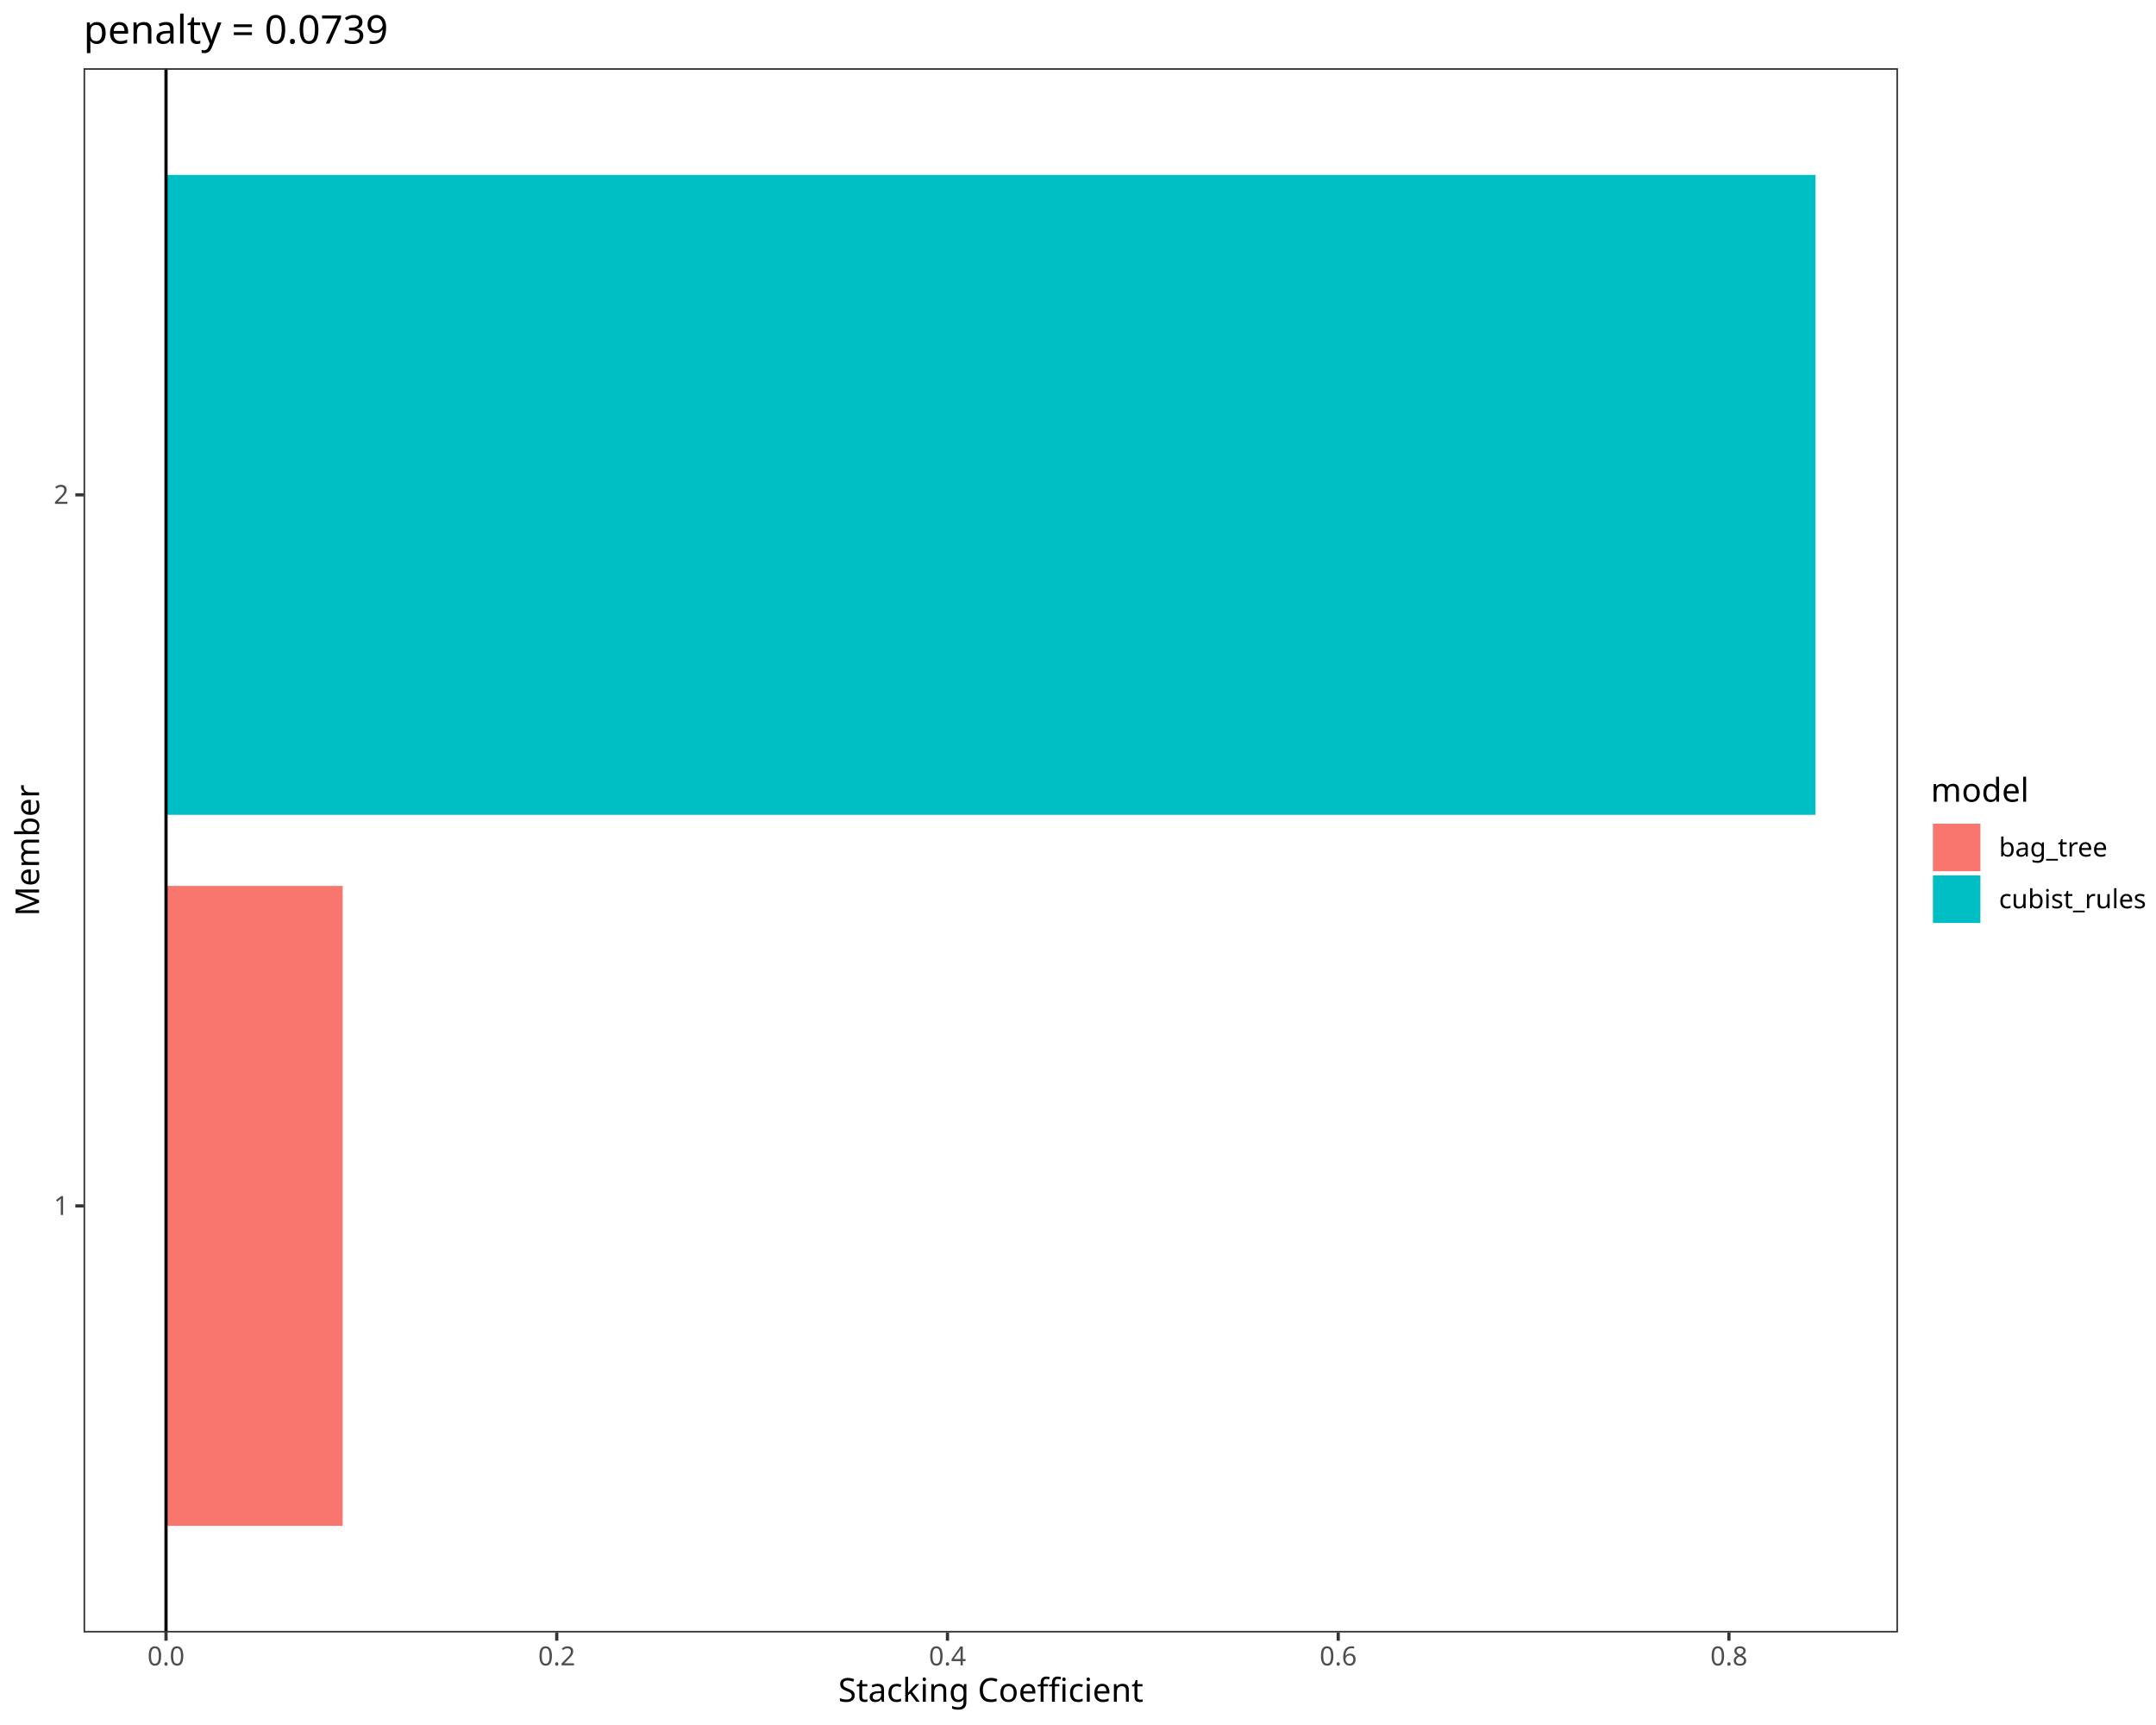
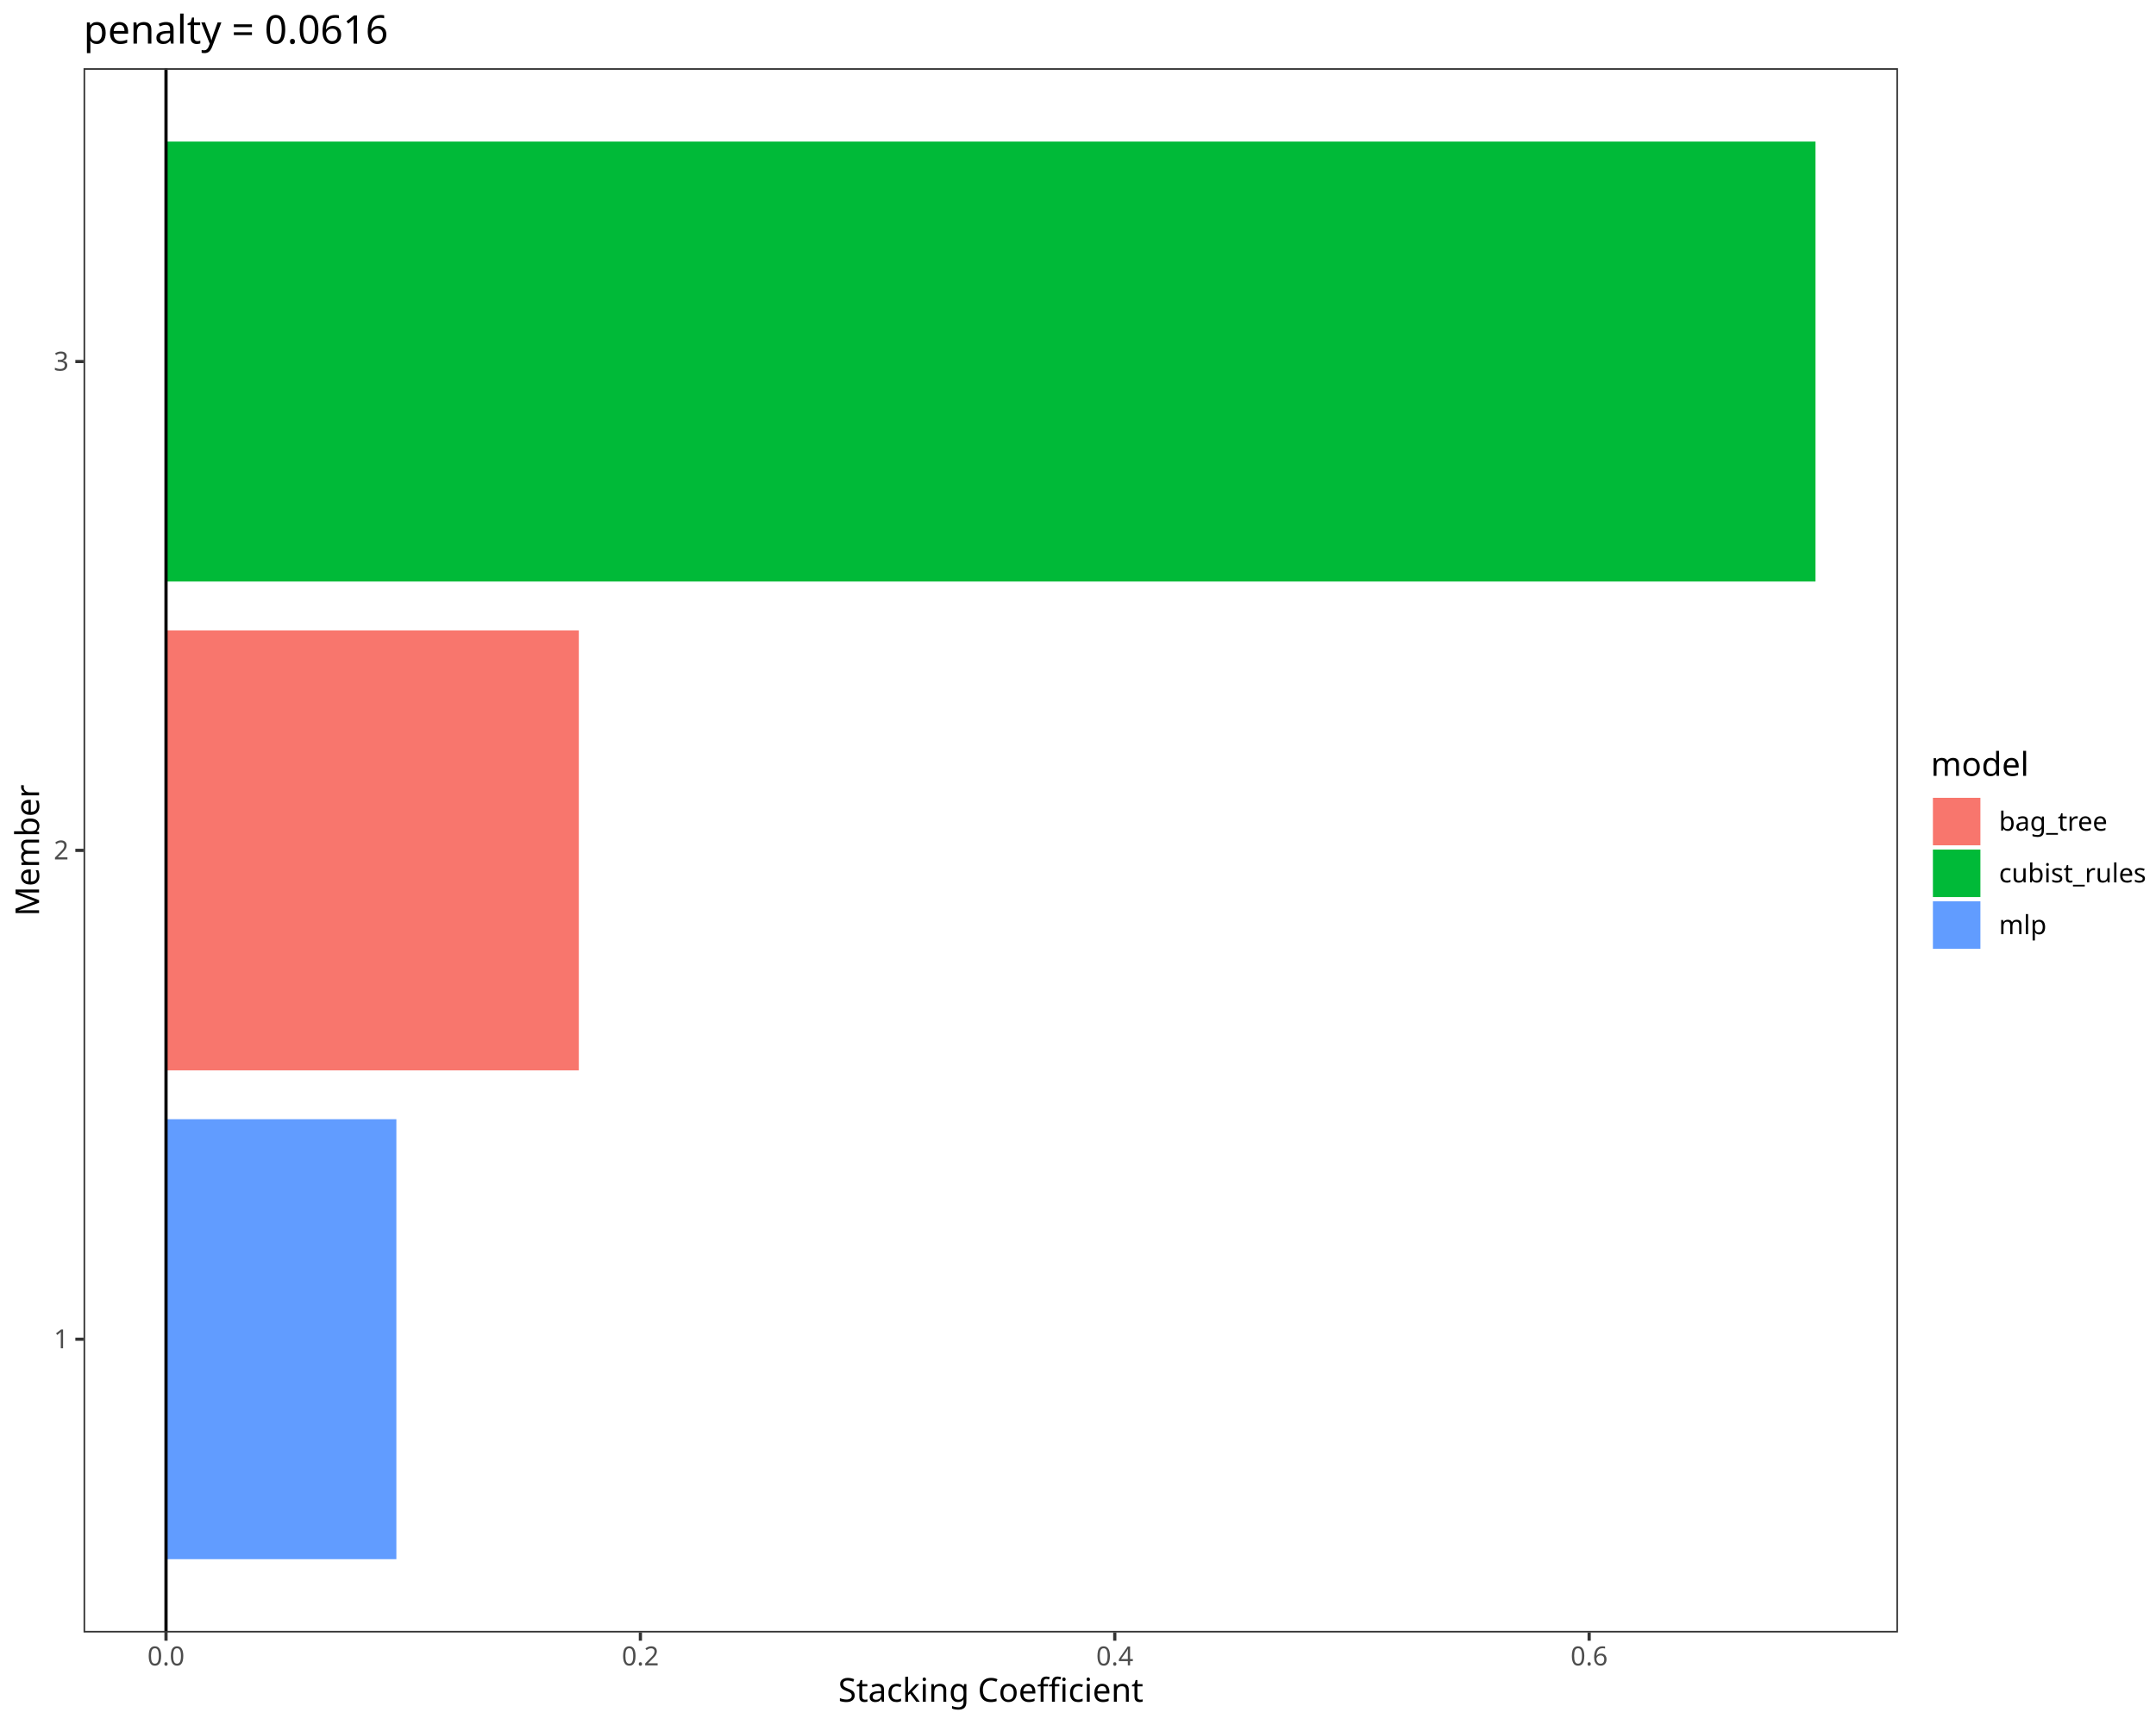
<svg xmlns="http://www.w3.org/2000/svg" class="svglite" data-engine-version="2.0" width="720.00pt" height="576.00pt" viewBox="0 0 720.00 576.00">
  <defs>
    <style type="text/css">
    .svglite line, .svglite polyline, .svglite polygon, .svglite path, .svglite rect, .svglite circle {
      fill: none;
      stroke: #000000;
      stroke-linecap: round;
      stroke-linejoin: round;
      stroke-miterlimit: 10.00;
    }
  </style>
  </defs>
  <rect width="100%" height="100%" style="stroke: none; fill: #FFFFFF;" />
  <defs>
    <clipPath id="cpMC4wMHw3MjAuMDB8MC4wMHw1NzYuMDA=">
      <rect x="0.00" y="0.00" width="720.00" height="576.00" />
    </clipPath>
  </defs>
  <g clip-path="url(#cpMC4wMHw3MjAuMDB8MC4wMHw1NzYuMDA=)">
    <rect x="0.00" y="0.00" width="720.00" height="576.00" style="stroke-width: 1.07; stroke: #FFFFFF; fill: #FFFFFF;" />
  </g>
  <defs>
    <clipPath id="cpMjcuOTB8NjMzLjg0fDIyLjc4fDU0NS4xMQ==">
      <rect x="27.90" y="22.78" width="605.94" height="522.33" />
    </clipPath>
  </defs>
  <g clip-path="url(#cpMjcuOTB8NjMzLjg0fDIyLjc4fDU0NS4xMQ==)">
    <rect x="27.90" y="22.78" width="605.94" height="522.33" style="stroke-width: 1.07; stroke: none; fill: #FFFFFF;" />
-     <rect x="55.44" y="295.82" width="59.00" height="213.68" style="stroke-width: 1.07; stroke: none; stroke-linecap: butt; stroke-linejoin: miter; fill: #F8766D;" />
-     <rect x="55.44" y="58.40" width="550.85" height="213.68" style="stroke-width: 1.07; stroke: none; stroke-linecap: butt; stroke-linejoin: miter; fill: #00BFC4;" />
+     <rect x="55.44" y="373.72" width="76.93" height="146.91" style="stroke-width: 1.07; stroke: none; stroke-linecap: butt; stroke-linejoin: miter; fill: #619CFF;" />
+     <rect x="55.44" y="210.50" width="137.86" height="146.91" style="stroke-width: 1.07; stroke: none; stroke-linecap: butt; stroke-linejoin: miter; fill: #F8766D;" />
+     <rect x="55.44" y="47.27" width="550.85" height="146.91" style="stroke-width: 1.07; stroke: none; stroke-linecap: butt; stroke-linejoin: miter; fill: #00BA38;" />
    <line x1="55.44" y1="545.11" x2="55.44" y2="22.78" style="stroke-width: 1.07; stroke-linecap: butt;" />
    <rect x="27.90" y="22.78" width="605.94" height="522.33" style="stroke-width: 1.07; stroke: #333333;" />
  </g>
  <g clip-path="url(#cpMC4wMHw3MjAuMDB8MC4wMHw1NzYuMDA=)">
-     <text x="22.97" y="405.69" text-anchor="end" style="font-size: 8.80px; fill: #4D4D4D; font-family: sans;" textLength="4.89px" lengthAdjust="spacingAndGlyphs">1</text>
-     <text x="22.97" y="168.26" text-anchor="end" style="font-size: 8.80px; fill: #4D4D4D; font-family: sans;" textLength="4.89px" lengthAdjust="spacingAndGlyphs">2</text>
-     <polyline points="25.16,402.66 27.90,402.66 " style="stroke-width: 1.07; stroke: #333333; stroke-linecap: butt;" />
-     <polyline points="25.16,165.24 27.90,165.24 " style="stroke-width: 1.07; stroke: #333333; stroke-linecap: butt;" />
+     <text x="22.97" y="450.20" text-anchor="end" style="font-size: 8.80px; fill: #4D4D4D; font-family: sans;" textLength="4.89px" lengthAdjust="spacingAndGlyphs">1</text>
+     <text x="22.97" y="286.98" text-anchor="end" style="font-size: 8.80px; fill: #4D4D4D; font-family: sans;" textLength="4.89px" lengthAdjust="spacingAndGlyphs">2</text>
+     <text x="22.97" y="123.75" text-anchor="end" style="font-size: 8.80px; fill: #4D4D4D; font-family: sans;" textLength="4.89px" lengthAdjust="spacingAndGlyphs">3</text>
+     <polyline points="25.16,447.18 27.90,447.18 " style="stroke-width: 1.07; stroke: #333333; stroke-linecap: butt;" />
+     <polyline points="25.16,283.95 27.90,283.95 " style="stroke-width: 1.07; stroke: #333333; stroke-linecap: butt;" />
+     <polyline points="25.16,120.72 27.90,120.72 " style="stroke-width: 1.07; stroke: #333333; stroke-linecap: butt;" />
    <polyline points="55.44,547.85 55.44,545.11 " style="stroke-width: 1.07; stroke: #333333; stroke-linecap: butt;" />
-     <polyline points="185.93,547.85 185.93,545.11 " style="stroke-width: 1.07; stroke: #333333; stroke-linecap: butt;" />
-     <polyline points="316.41,547.85 316.41,545.11 " style="stroke-width: 1.07; stroke: #333333; stroke-linecap: butt;" />
-     <polyline points="446.90,547.85 446.90,545.11 " style="stroke-width: 1.07; stroke: #333333; stroke-linecap: butt;" />
-     <polyline points="577.38,547.85 577.38,545.11 " style="stroke-width: 1.07; stroke: #333333; stroke-linecap: butt;" />
+     <polyline points="213.86,547.85 213.86,545.11 " style="stroke-width: 1.07; stroke: #333333; stroke-linecap: butt;" />
+     <polyline points="372.28,547.85 372.28,545.11 " style="stroke-width: 1.07; stroke: #333333; stroke-linecap: butt;" />
+     <polyline points="530.70,547.85 530.70,545.11 " style="stroke-width: 1.07; stroke: #333333; stroke-linecap: butt;" />
    <text x="55.44" y="556.10" text-anchor="middle" style="font-size: 8.80px; fill: #4D4D4D; font-family: sans;" textLength="12.23px" lengthAdjust="spacingAndGlyphs">0.0</text>
-     <text x="185.93" y="556.10" text-anchor="middle" style="font-size: 8.80px; fill: #4D4D4D; font-family: sans;" textLength="12.23px" lengthAdjust="spacingAndGlyphs">0.2</text>
-     <text x="316.41" y="556.10" text-anchor="middle" style="font-size: 8.80px; fill: #4D4D4D; font-family: sans;" textLength="12.23px" lengthAdjust="spacingAndGlyphs">0.4</text>
-     <text x="446.90" y="556.10" text-anchor="middle" style="font-size: 8.80px; fill: #4D4D4D; font-family: sans;" textLength="12.23px" lengthAdjust="spacingAndGlyphs">0.6</text>
-     <text x="577.38" y="556.10" text-anchor="middle" style="font-size: 8.80px; fill: #4D4D4D; font-family: sans;" textLength="12.23px" lengthAdjust="spacingAndGlyphs">0.8</text>
+     <text x="213.86" y="556.10" text-anchor="middle" style="font-size: 8.80px; fill: #4D4D4D; font-family: sans;" textLength="12.23px" lengthAdjust="spacingAndGlyphs">0.2</text>
+     <text x="372.28" y="556.10" text-anchor="middle" style="font-size: 8.80px; fill: #4D4D4D; font-family: sans;" textLength="12.23px" lengthAdjust="spacingAndGlyphs">0.4</text>
+     <text x="530.70" y="556.10" text-anchor="middle" style="font-size: 8.80px; fill: #4D4D4D; font-family: sans;" textLength="12.23px" lengthAdjust="spacingAndGlyphs">0.6</text>
    <text x="330.87" y="568.24" text-anchor="middle" style="font-size: 11.00px; font-family: sans;" textLength="97.23px" lengthAdjust="spacingAndGlyphs">Stacking Coefficient</text>
    <text transform="translate(13.05,283.95) rotate(-90)" text-anchor="middle" style="font-size: 11.00px; font-family: sans;" textLength="40.35px" lengthAdjust="spacingAndGlyphs">Member</text>
-     <rect x="644.80" y="259.00" width="69.73" height="49.89" style="stroke-width: 1.07; stroke: none; fill: #FFFFFF;" />
-     <text x="644.80" y="267.71" style="font-size: 11.00px; font-family: sans;" textLength="29.96px" lengthAdjust="spacingAndGlyphs">model</text>
-     <rect x="644.80" y="274.33" width="17.28" height="17.28" style="stroke-width: 1.07; stroke: none; fill: #FFFFFF;" />
-     <rect x="645.50" y="275.04" width="15.86" height="15.86" style="stroke-width: 1.07; stroke: none; stroke-linecap: butt; stroke-linejoin: miter; fill: #F8766D;" />
-     <rect x="644.80" y="291.61" width="17.28" height="17.28" style="stroke-width: 1.07; stroke: none; fill: #FFFFFF;" />
-     <rect x="645.50" y="292.32" width="15.86" height="15.86" style="stroke-width: 1.07; stroke: none; stroke-linecap: butt; stroke-linejoin: miter; fill: #00BFC4;" />
-     <text x="667.55" y="286.00" style="font-size: 8.80px; font-family: sans;" textLength="34.74px" lengthAdjust="spacingAndGlyphs">bag_tree</text>
-     <text x="667.55" y="303.28" style="font-size: 8.80px; font-family: sans;" textLength="46.97px" lengthAdjust="spacingAndGlyphs">cubist_rules</text>
-     <text x="27.90" y="14.56" style="font-size: 13.20px; font-family: sans;" textLength="97.99px" lengthAdjust="spacingAndGlyphs">penalty = 0.0739</text>
+     <rect x="644.80" y="250.36" width="69.73" height="67.17" style="stroke-width: 1.07; stroke: none; fill: #FFFFFF;" />
+     <text x="644.80" y="259.07" style="font-size: 11.00px; font-family: sans;" textLength="29.96px" lengthAdjust="spacingAndGlyphs">model</text>
+     <rect x="644.80" y="265.69" width="17.28" height="17.28" style="stroke-width: 1.07; stroke: none; fill: #FFFFFF;" />
+     <rect x="645.50" y="266.40" width="15.86" height="15.86" style="stroke-width: 1.07; stroke: none; stroke-linecap: butt; stroke-linejoin: miter; fill: #F8766D;" />
+     <rect x="644.80" y="282.97" width="17.28" height="17.28" style="stroke-width: 1.07; stroke: none; fill: #FFFFFF;" />
+     <rect x="645.50" y="283.68" width="15.86" height="15.86" style="stroke-width: 1.07; stroke: none; stroke-linecap: butt; stroke-linejoin: miter; fill: #00BA38;" />
+     <rect x="644.80" y="300.25" width="17.28" height="17.28" style="stroke-width: 1.07; stroke: none; fill: #FFFFFF;" />
+     <rect x="645.50" y="300.96" width="15.86" height="15.86" style="stroke-width: 1.07; stroke: none; stroke-linecap: butt; stroke-linejoin: miter; fill: #619CFF;" />
+     <text x="667.55" y="277.36" style="font-size: 8.80px; font-family: sans;" textLength="34.74px" lengthAdjust="spacingAndGlyphs">bag_tree</text>
+     <text x="667.55" y="294.64" style="font-size: 8.80px; font-family: sans;" textLength="46.97px" lengthAdjust="spacingAndGlyphs">cubist_rules</text>
+     <text x="667.55" y="311.92" style="font-size: 8.80px; font-family: sans;" textLength="14.18px" lengthAdjust="spacingAndGlyphs">mlp</text>
+     <text x="27.90" y="14.56" style="font-size: 13.20px; font-family: sans;" textLength="97.99px" lengthAdjust="spacingAndGlyphs">penalty = 0.0616</text>
  </g>
</svg>
